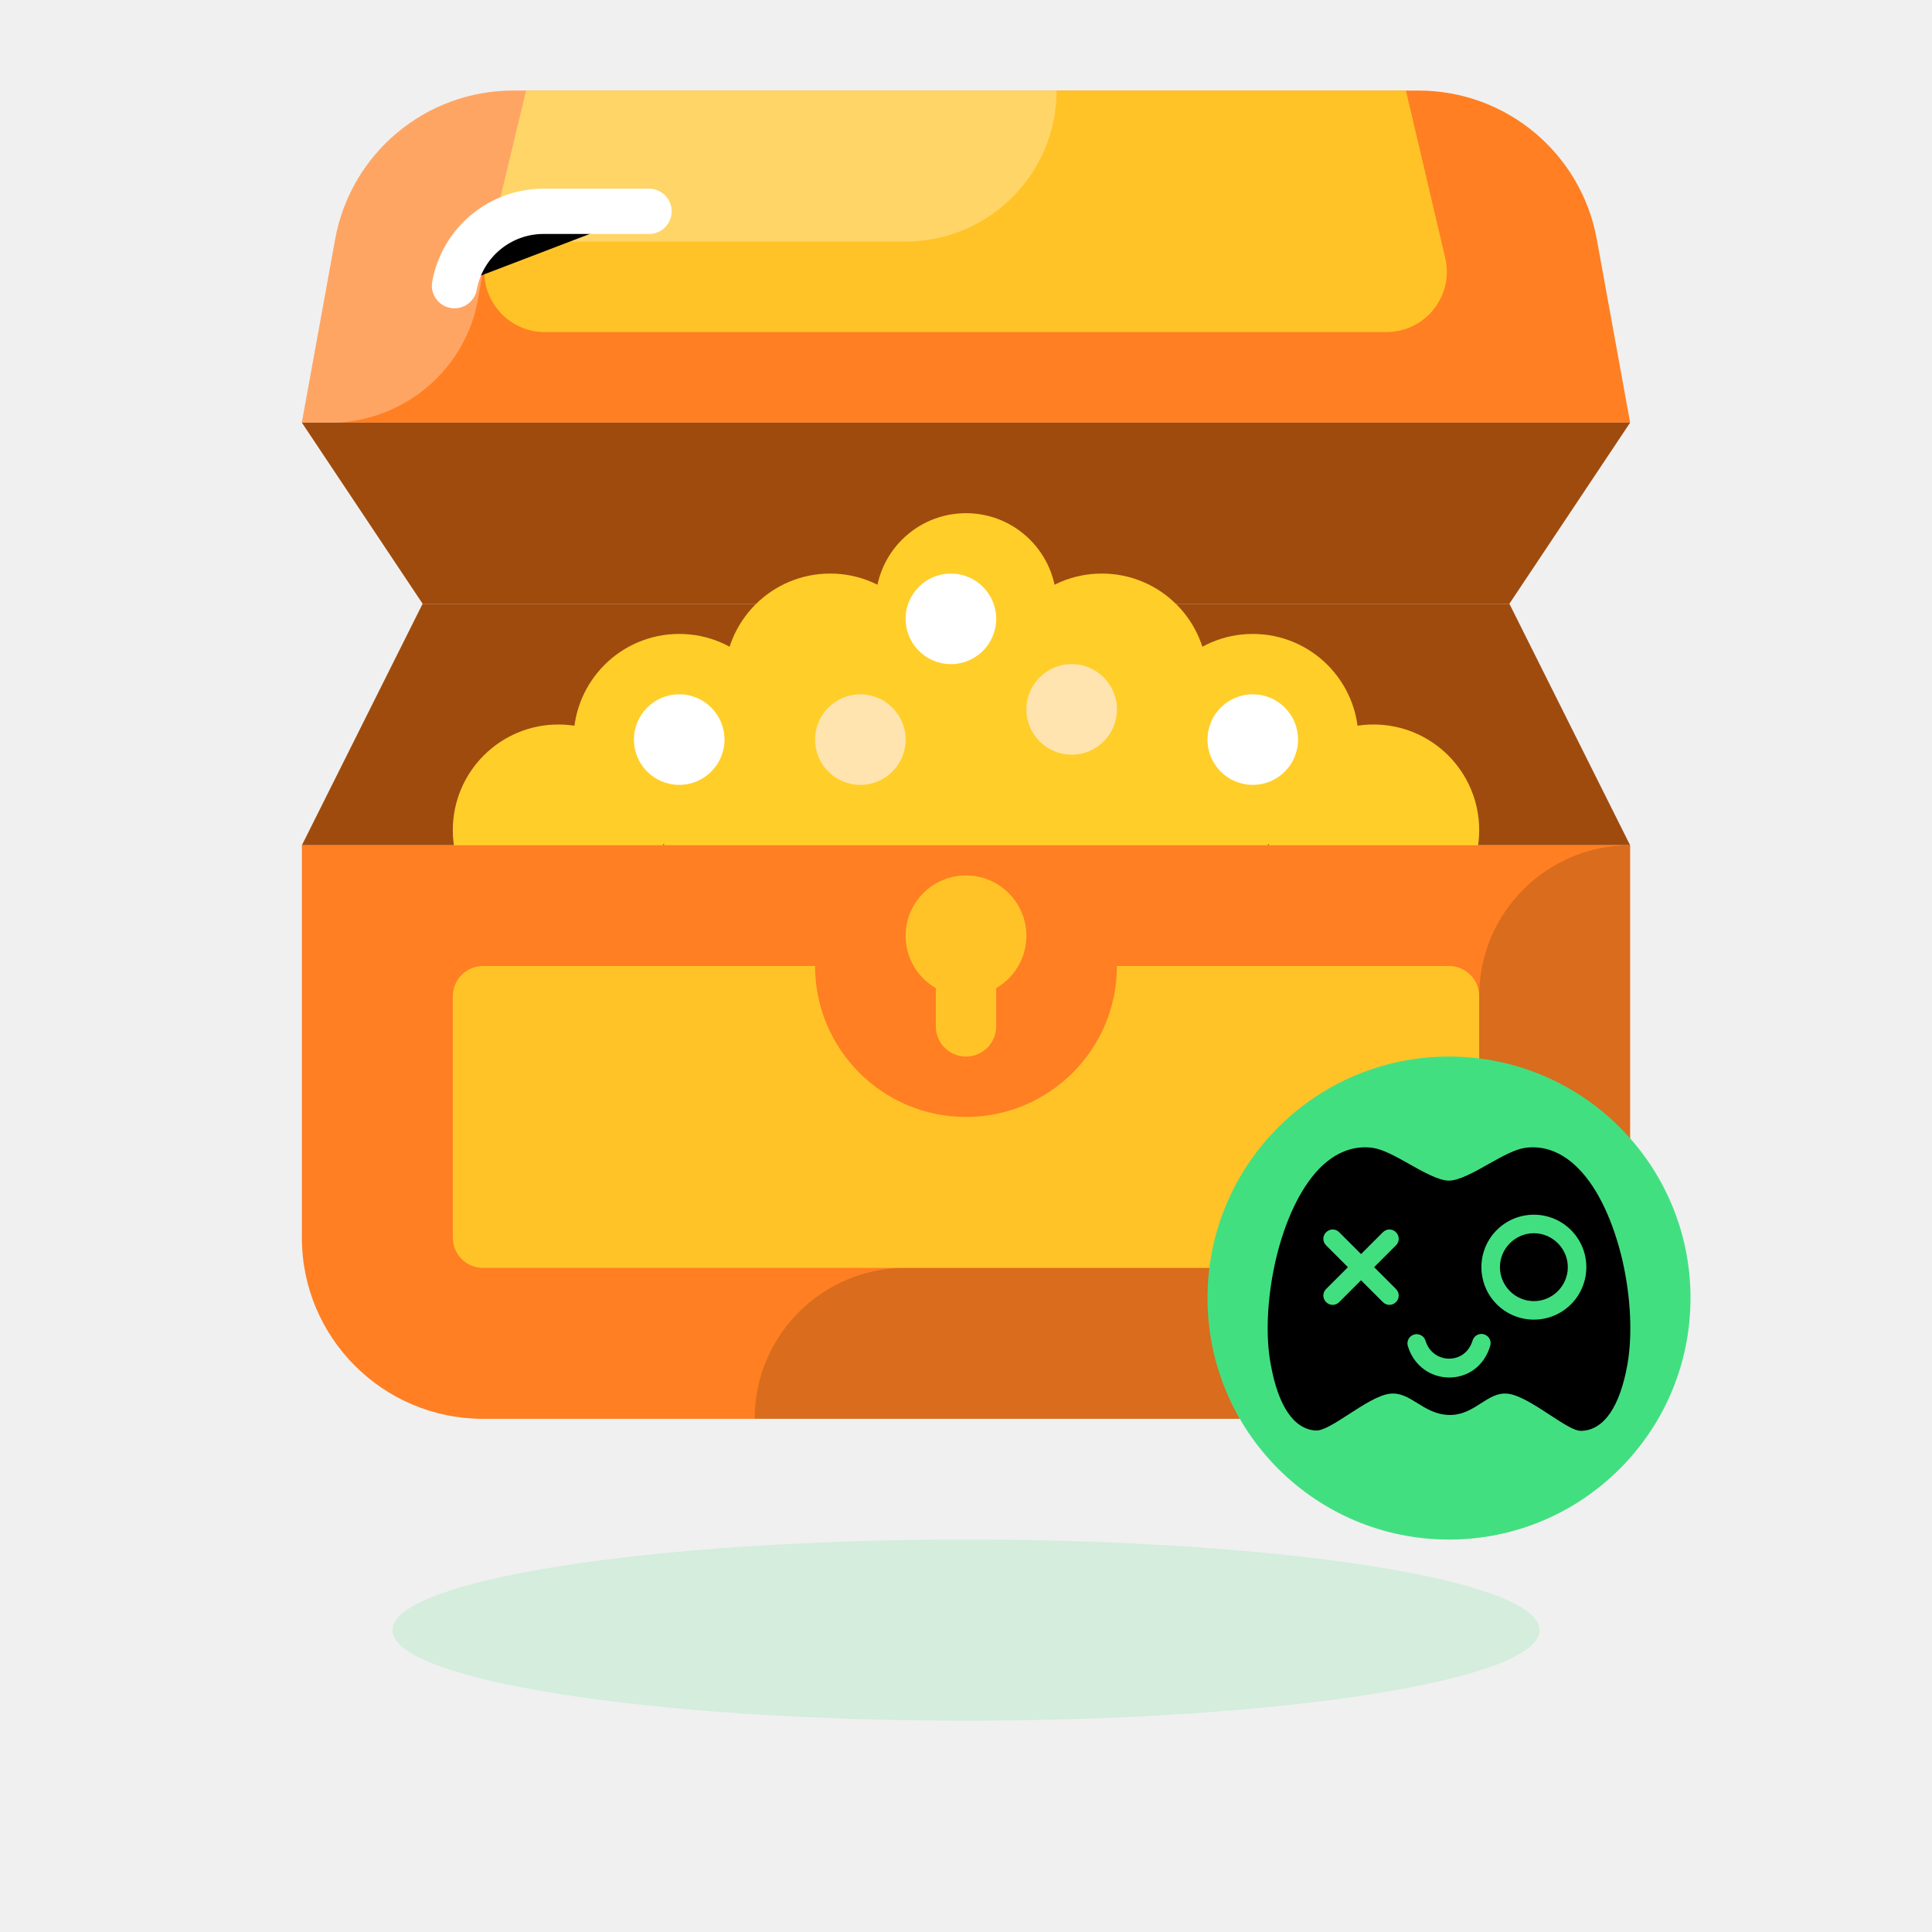
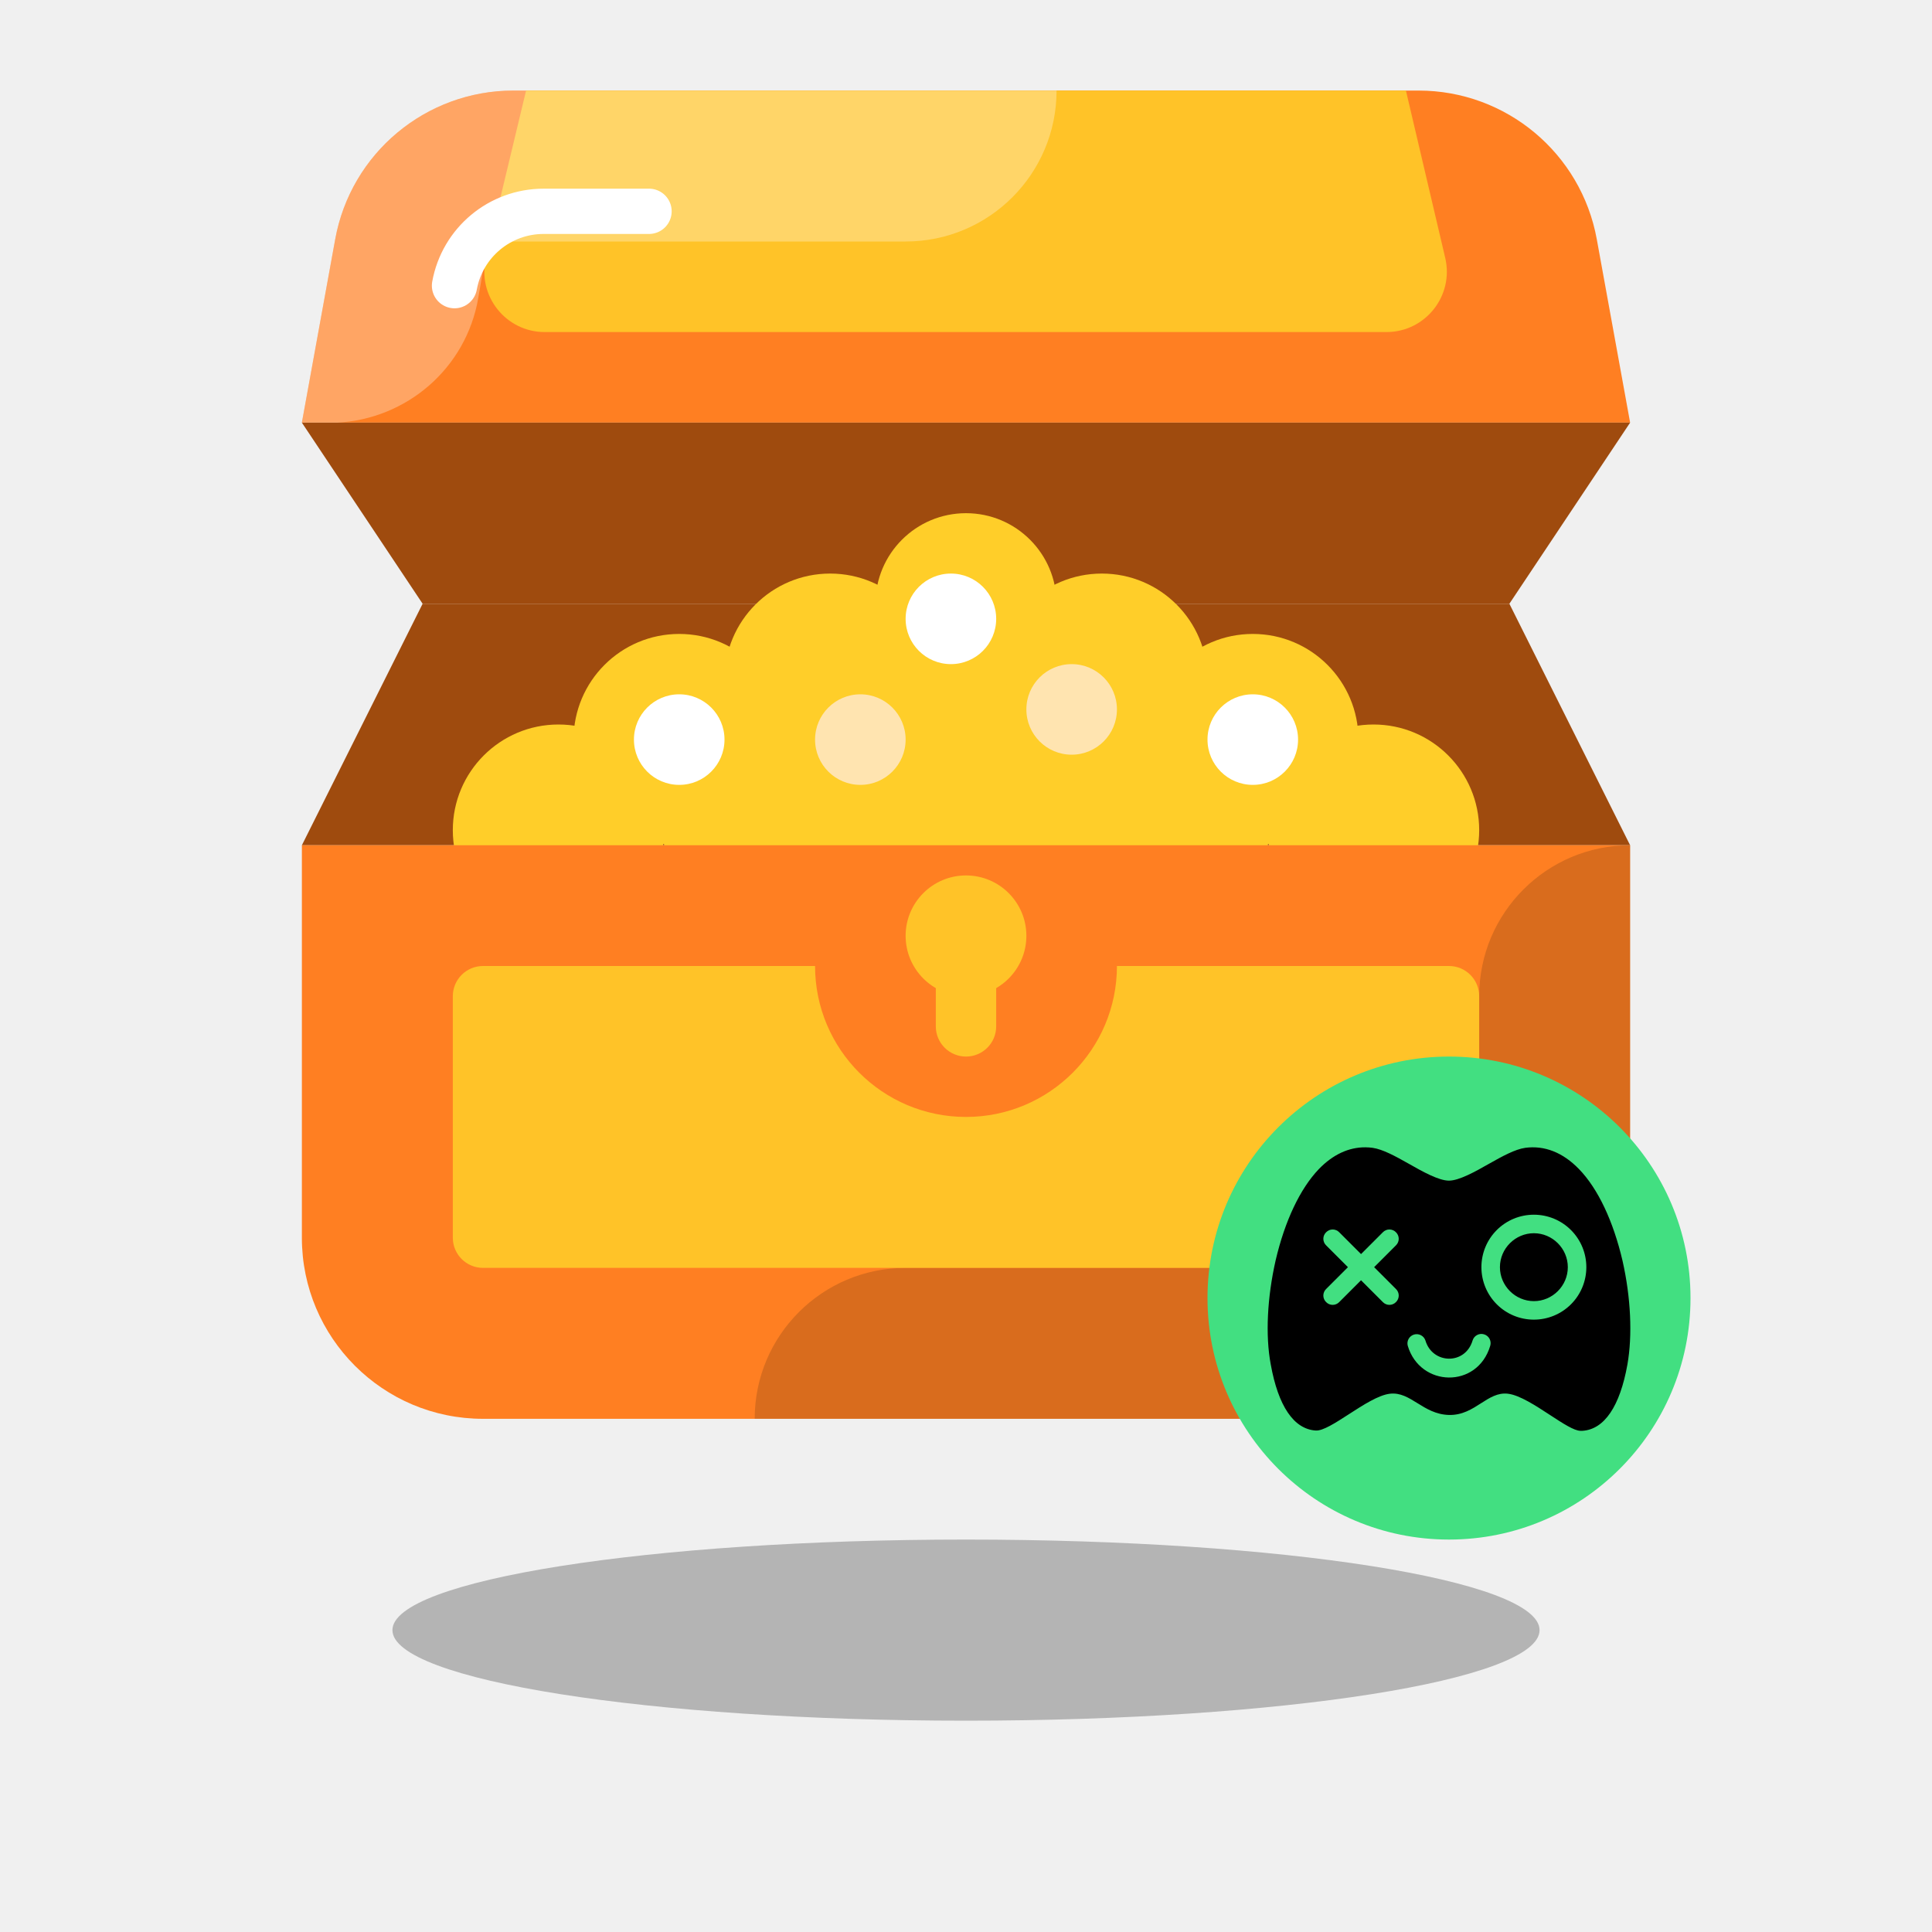
<svg xmlns="http://www.w3.org/2000/svg" width="128" height="128" viewBox="0 0 128 128">
  <path d="M93.986 6H34.014C28.214 6 23.244 10.148 22.208 15.854L20 28H108L105.792 15.854C104.754 10.148 99.784 6 93.986 6Z" fill="#FF7F22" />
-   <path d="M64 114C84.987 114 102 111.314 102 108C102 104.686 84.987 102 64 102C43.013 102 26 104.686 26 108C26 111.314 43.013 114 64 114Z" fill="#D4EDDD" />
+   <path d="M64 114C84.987 114 102 111.314 102 108C102 104.686 84.987 102 64 102C43.013 102 26 104.686 26 108C26 111.314 43.013 114 64 114Z" fill="#000" opacity="0.25" />
  <path d="M20 28L28 40H100L108 28H20Z" fill="#9F4B0E" />
  <path d="M28 40L20 56H108L100 40H28Z" fill="#9F4B0E" />
  <path d="M55 52C58.866 52 62 48.866 62 45C62 41.134 58.866 38 55 38C51.134 38 48 41.134 48 45C48 48.866 51.134 52 55 52Z" fill="#FFCE29" />
  <path d="M93.146 6H34.854L32.2 17.068C31.596 19.582 33.504 22 36.09 22H64H91.856C94.434 22 96.34 19.596 95.75 17.086L93.146 6Z" fill="#FFC328" />
  <path d="M45 56C48.866 56 52 52.866 52 49C52 45.134 48.866 42 45 42C41.134 42 38 45.134 38 49C38 52.866 41.134 56 45 56Z" fill="#FFCE29" />
  <path d="M83 56C86.866 56 90 52.866 90 49C90 45.134 86.866 42 83 42C79.134 42 76 45.134 76 49C76 52.866 79.134 56 83 56Z" fill="#FFCE29" />
  <path d="M84 44H44V58H84V44Z" fill="#FFCE29" />
  <path d="M37 62C40.866 62 44 58.866 44 55C44 51.134 40.866 48 37 48C33.134 48 30 51.134 30 55C30 58.866 33.134 62 37 62Z" fill="#FFCE29" />
  <path d="M91 62C94.866 62 98 58.866 98 55C98 51.134 94.866 48 91 48C87.134 48 84 51.134 84 55C84 58.866 87.134 62 91 62Z" fill="#FFCE29" />
  <path d="M73 52C76.866 52 80 48.866 80 45C80 41.134 76.866 38 73 38C69.134 38 66 41.134 66 45C66 48.866 69.134 52 73 52Z" fill="#FFCE29" />
  <path d="M64 46C67.314 46 70 43.314 70 40C70 36.686 67.314 34 64 34C60.686 34 58 36.686 58 40C58 43.314 60.686 46 64 46Z" fill="#FFCE29" />
  <path d="M96 94H32C25.372 94 20 88.628 20 82V56H108V82C108 88.628 102.628 94 96 94Z" fill="#FF7F22" />
  <path opacity="0.15" d="M108 82V56C102.476 56 98 60.478 98 66V82C98 83.102 97.104 84 96 84H60C54.476 84 50 88.478 50 94H96C102.628 94 108 88.628 108 82Z" fill="black" />
  <path d="M96 84H32C30.896 84 30 83.104 30 82V66C30 64.896 30.896 64 32 64H96C97.104 64 98 64.896 98 66V82C98 83.104 97.104 84 96 84Z" fill="#FFC328" />
  <path d="M64 74C58.478 74 54 69.522 54 64V58H74V64C74 69.522 69.522 74 64 74Z" fill="#FF7F22" />
  <path d="M64 66C66.209 66 68 64.209 68 62C68 59.791 66.209 58 64 58C61.791 58 60 59.791 60 62C60 64.209 61.791 66 64 66Z" fill="#FFC328" />
  <path d="M64 70C62.896 70 62 69.104 62 68V64H66V68C66 69.104 65.104 70 64 70Z" fill="#FFC328" />
  <path opacity="0.3" d="M22.208 15.854L20 28C20 28 20.932 28 21.332 28H22.336C26.91 27.77 30.884 24.432 31.688 19.73L32.046 17.642C32.22 16.69 33.048 16 34.016 16H60C65.524 16 70 11.522 70 6H34.014C28.216 6 23.246 10.148 22.208 15.854Z" fill="white" />
  <path d="M45 52C46.657 52 48 50.657 48 49C48 47.343 46.657 46 45 46C43.343 46 42 47.343 42 49C42 50.657 43.343 52 45 52Z" fill="white" />
  <path d="M57 52C58.657 52 60 50.657 60 49C60 47.343 58.657 46 57 46C55.343 46 54 47.343 54 49C54 50.657 55.343 52 57 52Z" fill="#FFE4B0" />
  <path d="M63 44C64.657 44 66 42.657 66 41C66 39.343 64.657 38 63 38C61.343 38 60 39.343 60 41C60 42.657 61.343 44 63 44Z" fill="white" />
  <path d="M83 52C84.657 52 86 50.657 86 49C86 47.343 84.657 46 83 46C81.343 46 80 47.343 80 49C80 50.657 81.343 52 83 52Z" fill="white" />
  <path d="M71 50C72.657 50 74 48.657 74 47C74 45.343 72.657 44 71 44C69.343 44 68 45.343 68 47C68 48.657 69.343 50 71 50Z" fill="#FFE4B0" />
-   <path d="M30.112 18.926C30.63 16.072 33.114 14 36.016 14H43" stroke="white" stroke-width="3" stroke-miterlimit="10" stroke-linecap="round" stroke-linejoin="round" />
+   <path d="M30.112 18.926C30.63 16.072 33.114 14 36.016 14H43" stroke="white" stroke-width="3" stroke-miterlimit="10" stroke-linecap="round" stroke-linejoin="round" fill="none" />
  <svg x="80" y="70" width="32" height="32" viewBox="0 0 72 72">
    <path fill="#42DF81" d="M36 72c19.882 0 36-16.118 36-36S55.882 0 36 0 0 16.118 0 36s16.118 36 36 36Z" />
    <path fill="#000" fill-rule="evenodd" d="M16.592 16.78c2.102-2.177 4.468-3.271 6.953-3.252.355.003.712.028 1.072.077 1.502.214 3.39 1.244 5.364 2.36 2.102 1.201 4.505 2.532 6.007 2.532 1.502 0 3.905-1.33 6.008-2.532 1.974-1.116 3.862-2.146 5.364-2.36 2.875-.387 5.621.687 8.024 3.175 2.832 2.918 5.107 7.768 6.48 13.647 1.244 5.492 1.502 11.114.73 15.49-1.116 6.223-3.434 9.656-6.695 9.87h-.3c-.938 0-2.636-1.11-4.513-2.338-2.158-1.412-4.553-2.979-6.3-3.19-1.511-.181-2.72.593-4.011 1.422-1.355.869-2.802 1.797-4.787 1.744-1.943-.052-3.371-.937-4.701-1.763-1.324-.821-2.552-1.583-4.096-1.402-1.697.198-3.988 1.679-6.113 3.053-2.021 1.306-3.892 2.515-4.958 2.432-3.262-.215-5.579-3.648-6.695-9.87-.815-4.334-.515-9.998.73-15.49 1.373-5.88 3.647-10.687 6.437-13.605Zm32.06 22.437a7.815 7.815 0 0 1-7.821-7.821 7.815 7.815 0 0 1 7.821-7.822 7.815 7.815 0 0 1 7.821 7.822 7.815 7.815 0 0 1-7.821 7.82Zm0-2.76c2.776 0 5.06-2.285 5.06-5.061 0-2.777-2.284-5.061-5.06-5.061s-5.06 2.284-5.06 5.06c0 2.777 2.284 5.061 5.06 5.061Zm-30.969.144a1.356 1.356 0 0 1 0-1.952l3.253-3.253-3.253-3.254a1.356 1.356 0 0 1 0-1.951 1.355 1.355 0 0 1 1.952 0l3.253 3.253 3.253-3.253a1.355 1.355 0 0 1 1.952 0 1.356 1.356 0 0 1 0 1.951l-3.253 3.254 3.253 3.253a1.356 1.356 0 0 1 0 1.952 1.356 1.356 0 0 1-1.952 0l-3.253-3.254-3.253 3.254a1.356 1.356 0 0 1-1.952 0Zm14.804 5.73c1.05 3.536 5.935 3.673 7.026 0a1.374 1.374 0 0 1 2.635.78c-1.91 6.432-10.459 6.192-12.297 0a1.375 1.375 0 0 1 2.636-.78Z" />
  </svg>
</svg>
